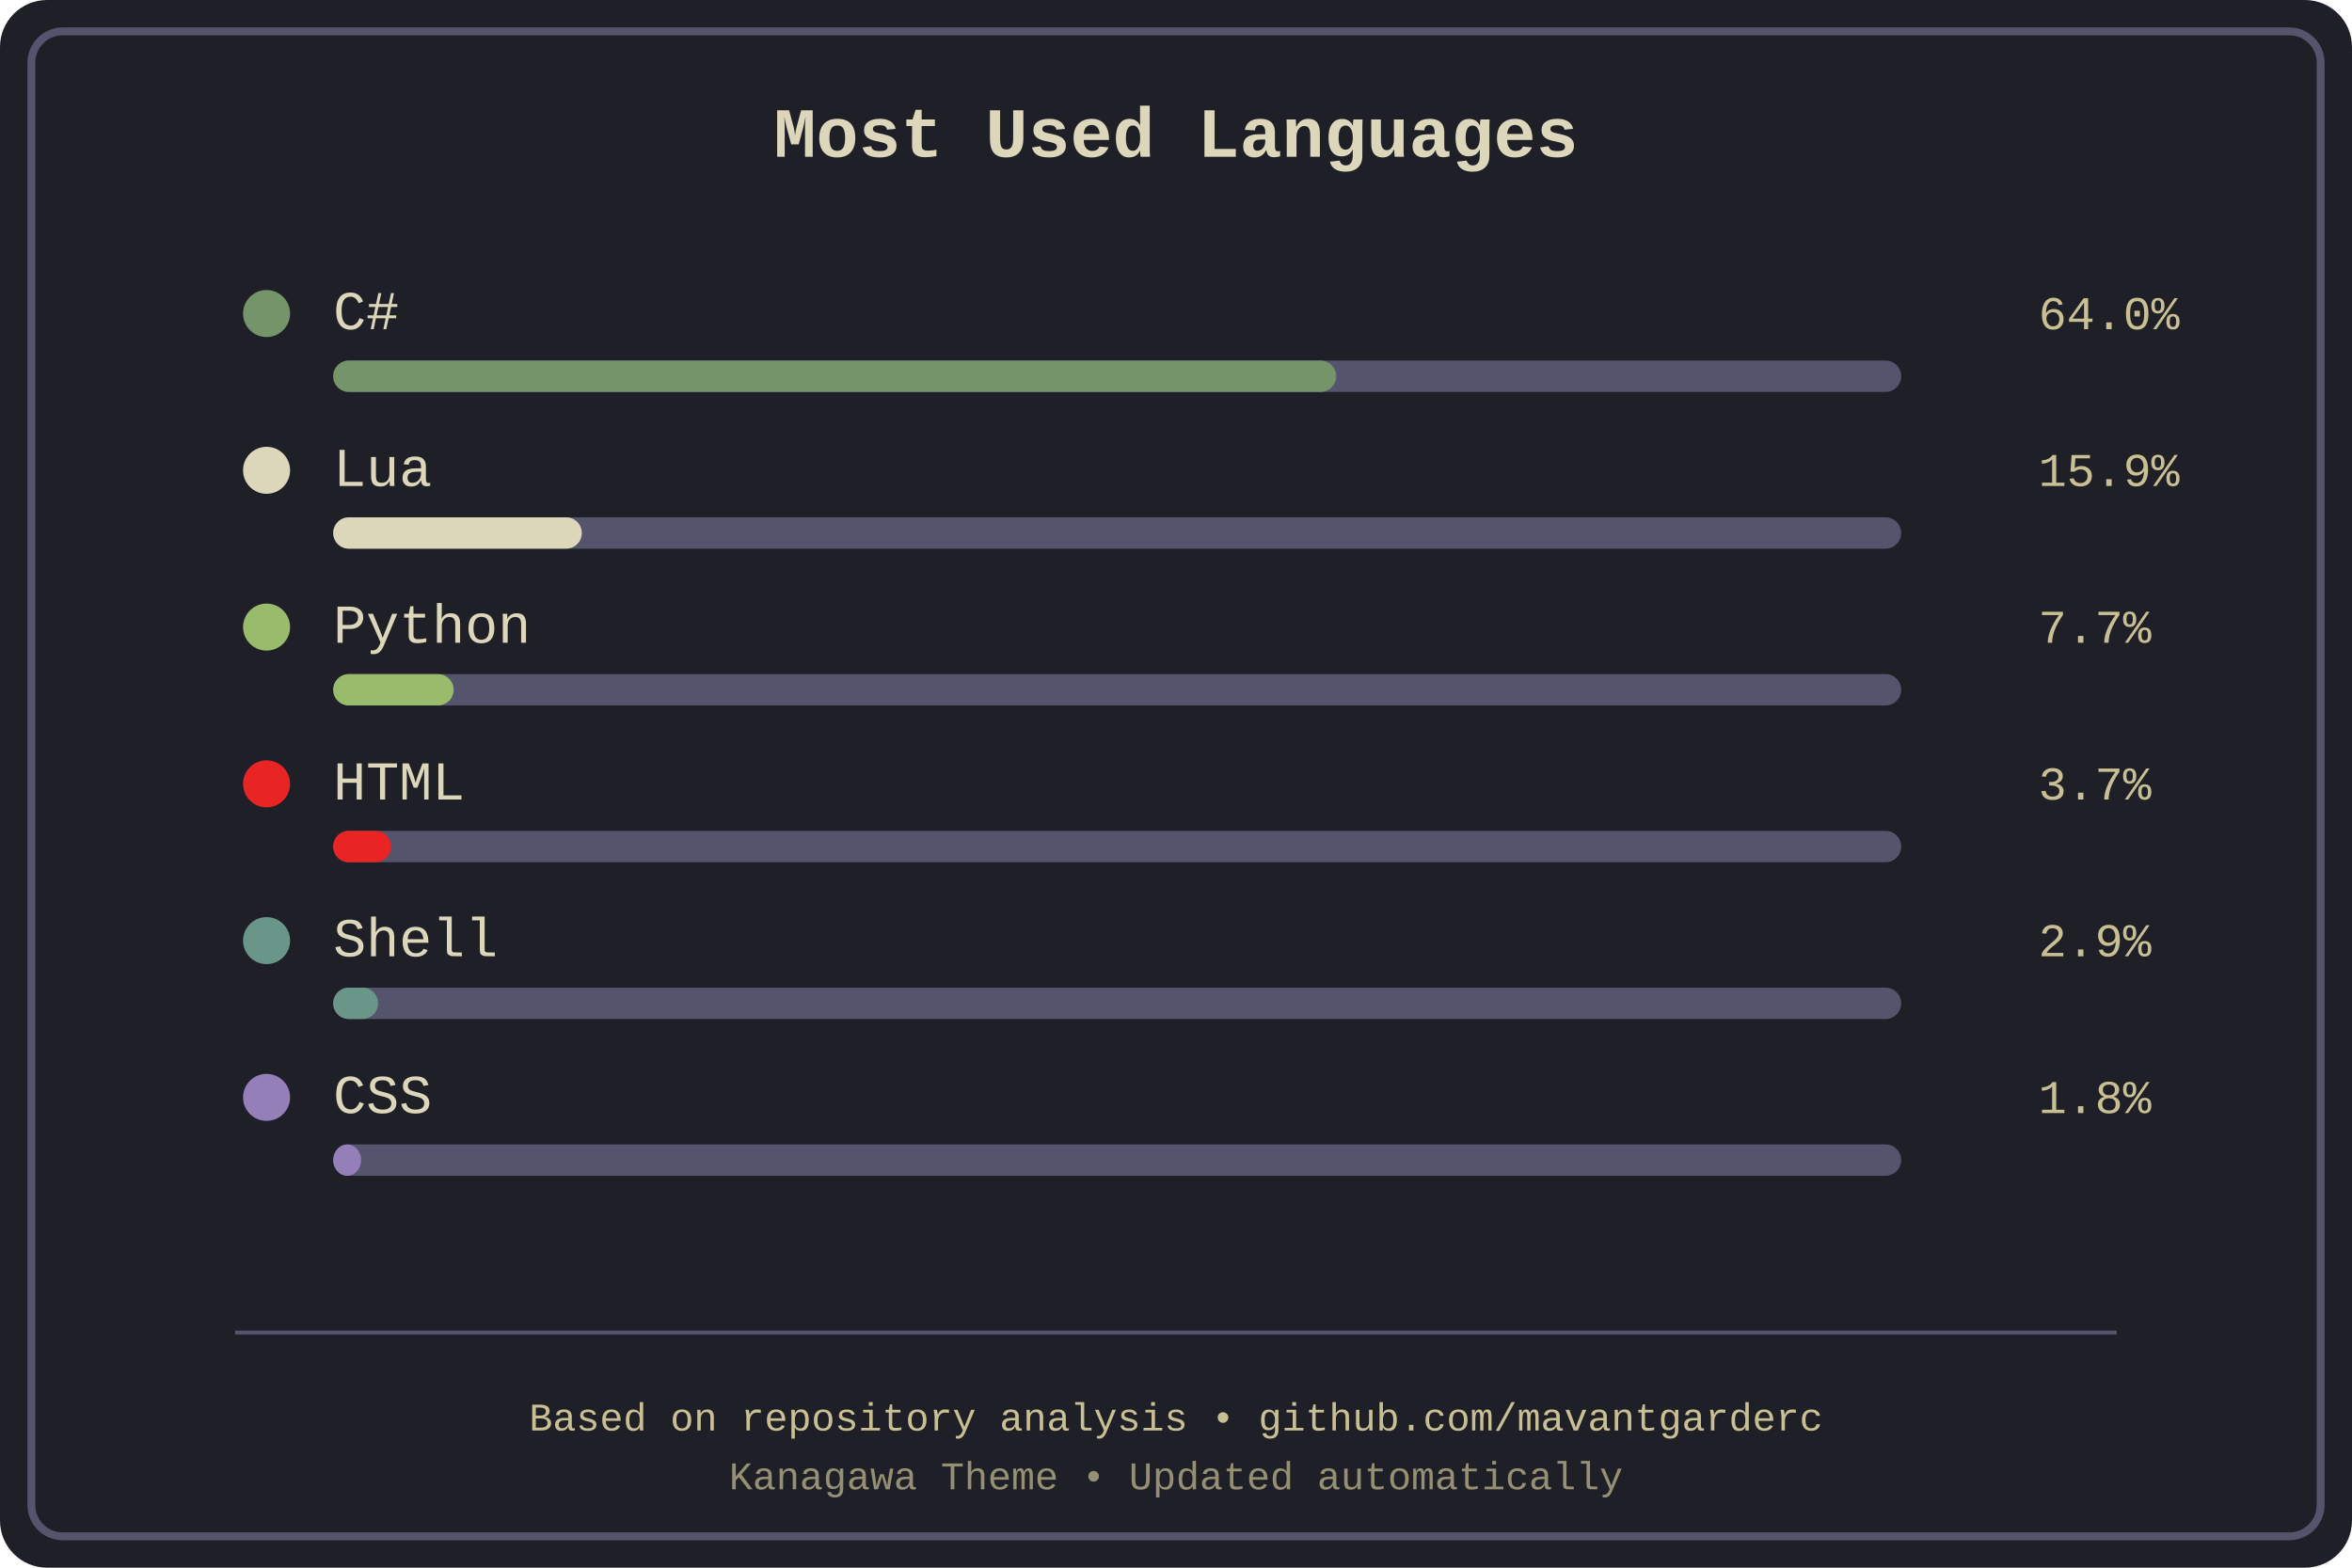
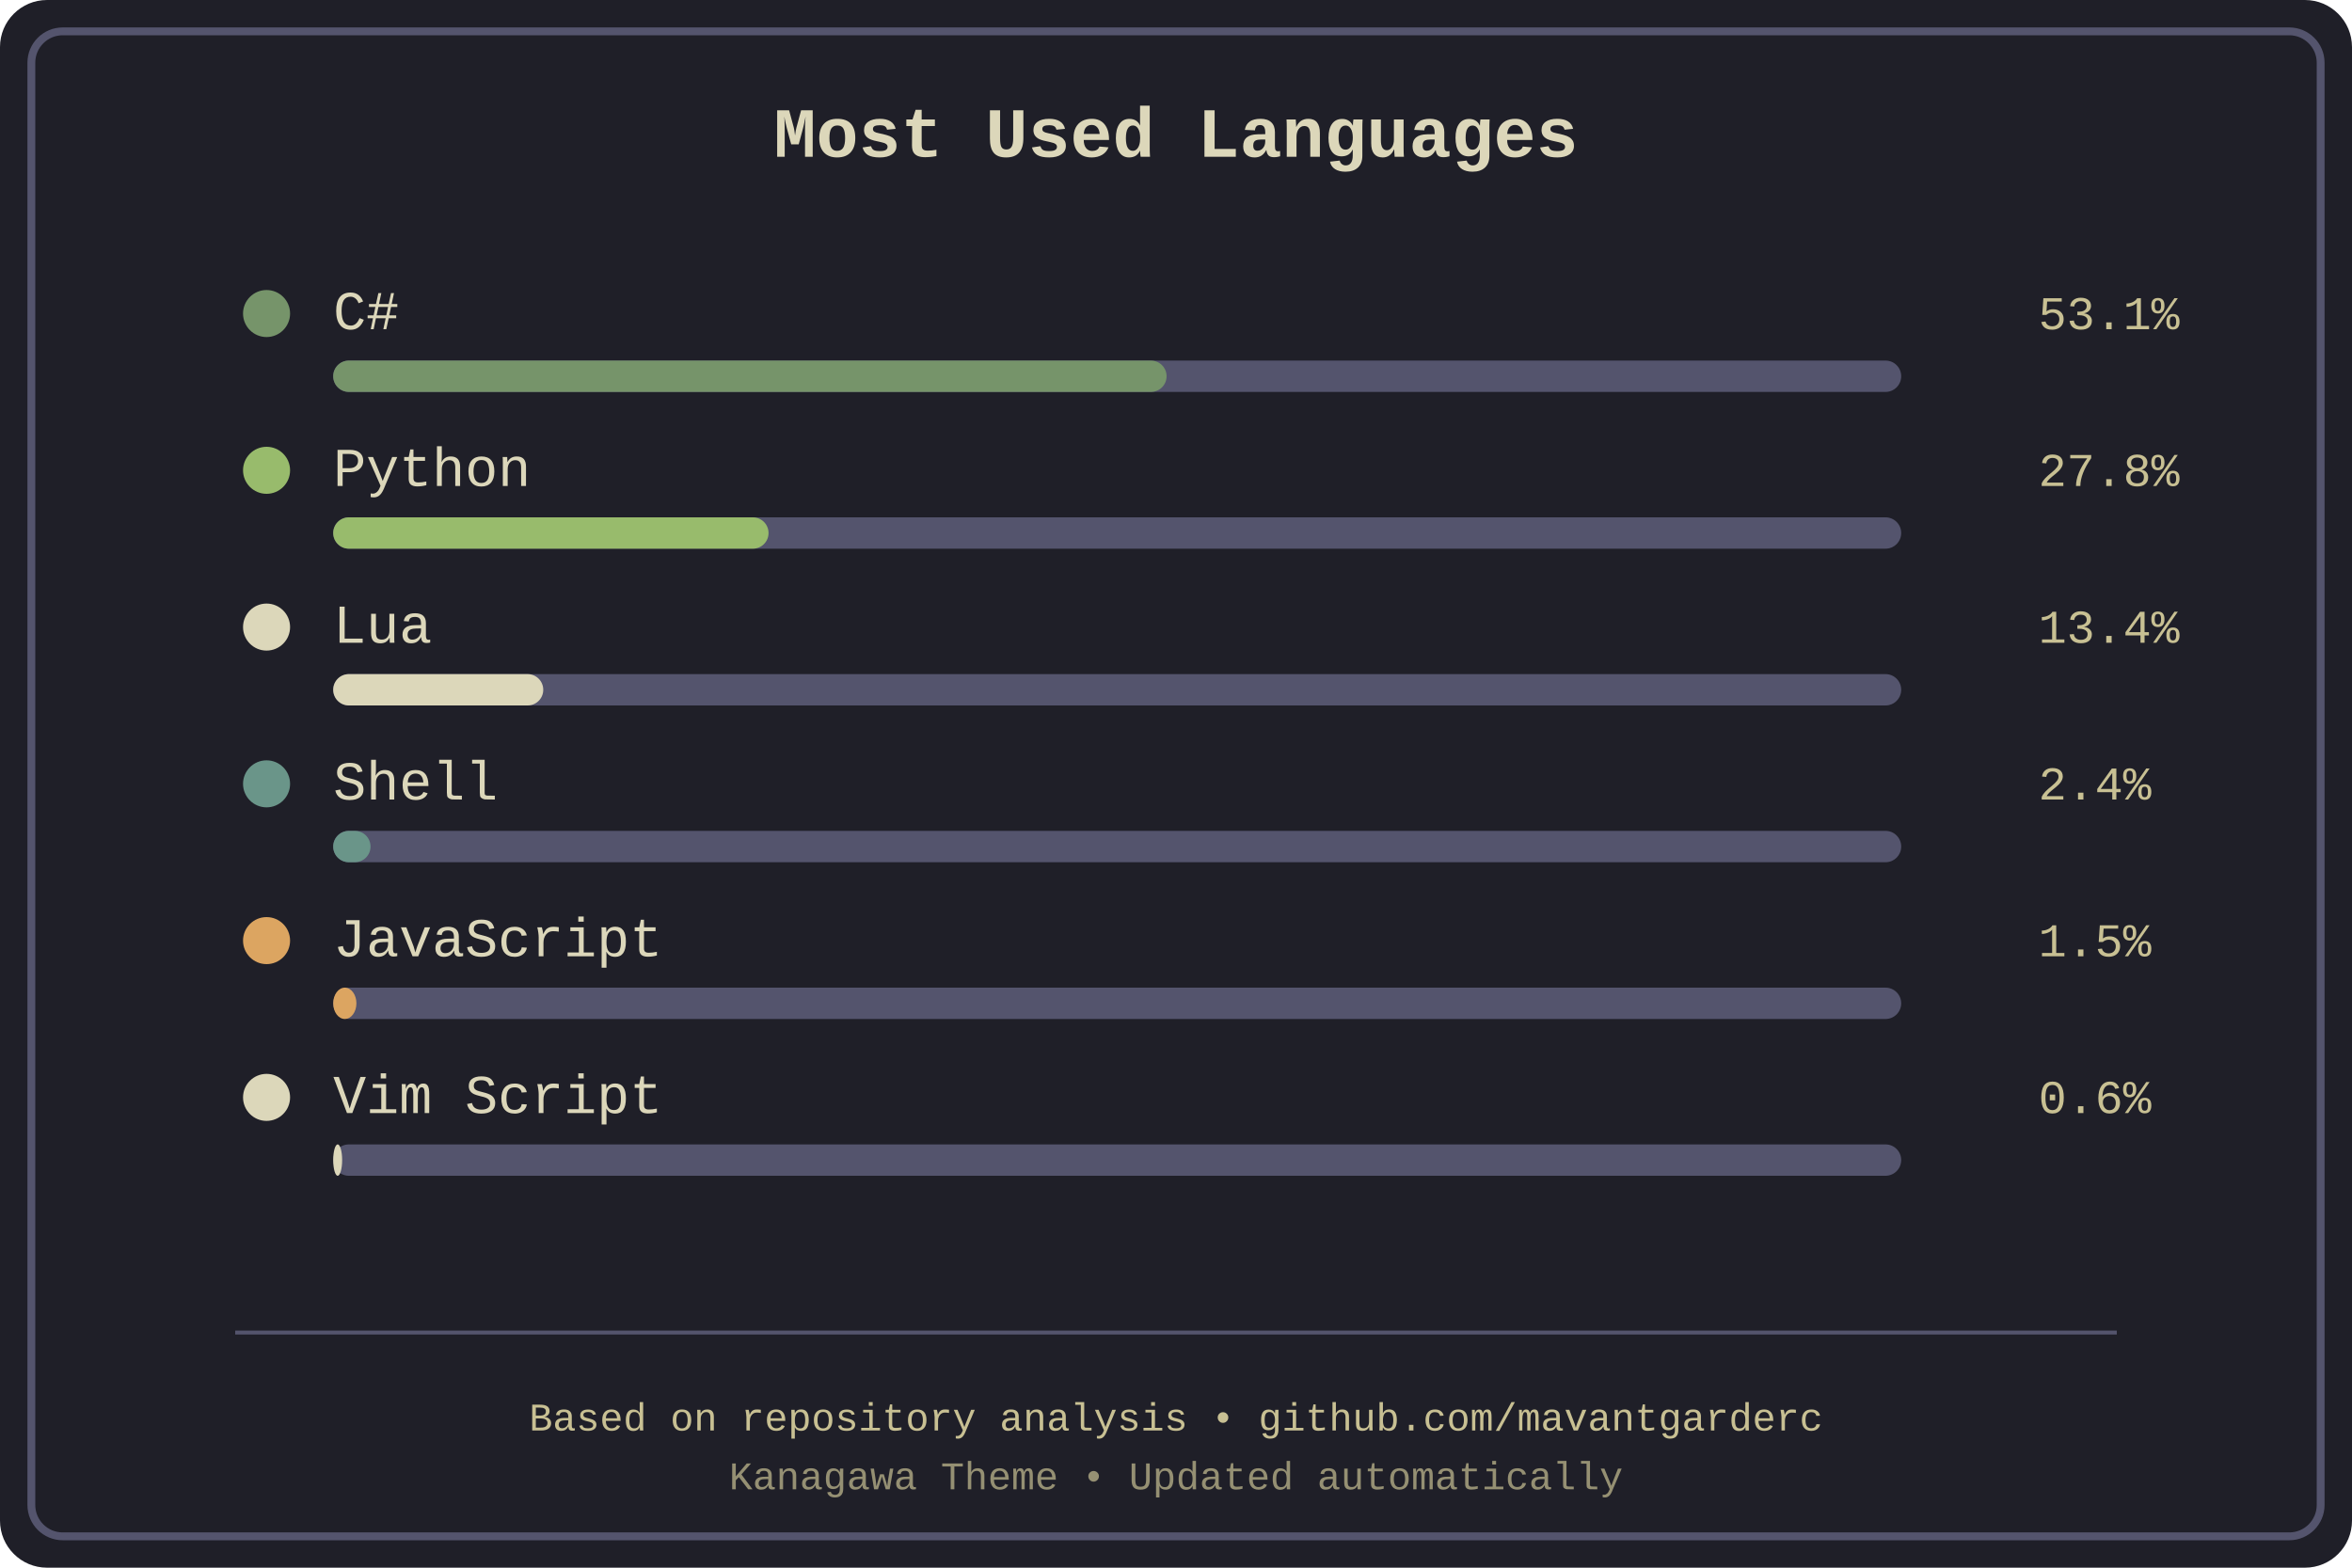
<svg xmlns="http://www.w3.org/2000/svg" width="600" height="400" viewBox="0 0 600 400">
  <defs>
    <style>
.bg-primary { fill: #1f1f28; }
.bg-secondary { fill: #2a2a37; }
.fg-primary { fill: #dcd7ba; }
.fg-secondary { fill: #c8c093; }
.border { stroke: #54546d; }
.font-title { font-family: 'Courier New', monospace; font-size: 18px; font-weight: bold; }
.font-lang { font-family: 'Courier New', monospace; font-size: 14px; }
.font-percent { font-family: 'Courier New', monospace; font-size: 12px; }
.font-footer { font-family: 'Courier New', monospace; font-size: 10px; }
.csharp { fill: #76946a; }
+ .python { fill: #98bb6c; }
.lua { fill: #dcd7ba; }
- .python { fill: #98bb6c; }
- .html { fill: #e82424; }
.shell { fill: #6a9589; }
- .css { fill: #957fb8; }
+ .javascript { fill: #dca561; }
+ .vimscript { fill: #dcd7ba; }
</style>
  </defs>
  <rect width="600" height="400" fill="#1f1f28" rx="12" />
  <rect x="8" y="8" width="584" height="384" fill="none" stroke="#54546d" stroke-width="2" rx="8" />
  <text x="300" y="40" text-anchor="middle" fill="#dcd7ba" class="font-title">Most Used Languages</text>
  <g transform="translate(60, 80)">
    <circle cx="8" cy="0" r="6" class="csharp" />
    <text x="25" y="4" class="fg-primary font-lang">C#</text>
-     <text x="460" y="4" class="fg-secondary font-percent">64.0%</text>
+     <text x="460" y="4" class="fg-secondary font-percent">53.1%</text>
    <rect x="25" y="12" width="400" height="8" fill="#54546d" rx="4" />
-     <rect x="25" y="12" width="255.867" height="8" class="csharp" rx="4">
-       <animate attributeName="width" from="0" to="255.867" dur="1.5s" begin="0.2s" fill="freeze" />
+     <rect x="25" y="12" width="212.598" height="8" class="csharp" rx="4">
+       <animate attributeName="width" from="0" to="212.598" dur="1.5s" begin="0.2s" fill="freeze" />
    </rect>
  </g>
  <g transform="translate(60, 120)">
-     <circle cx="8" cy="0" r="6" class="lua" />
-     <text x="25" y="4" class="fg-primary font-lang">Lua</text>
-     <text x="460" y="4" class="fg-secondary font-percent">15.9%</text>
+     <circle cx="8" cy="0" r="6" class="python" />
+     <text x="25" y="4" class="fg-primary font-lang">Python</text>
+     <text x="460" y="4" class="fg-secondary font-percent">27.8%</text>
    <rect x="25" y="12" width="400" height="8" fill="#54546d" rx="4" />
-     <rect x="25" y="12" width="63.428" height="8" class="lua" rx="4">
-       <animate attributeName="width" from="0" to="63.428" dur="1.5s" begin="0.3s" fill="freeze" />
+     <rect x="25" y="12" width="111.058" height="8" class="python" rx="4">
+       <animate attributeName="width" from="0" to="111.058" dur="1.5s" begin="0.3s" fill="freeze" />
    </rect>
  </g>
  <g transform="translate(60, 160)">
-     <circle cx="8" cy="0" r="6" class="python" />
-     <text x="25" y="4" class="fg-primary font-lang">Python</text>
-     <text x="460" y="4" class="fg-secondary font-percent">7.7%</text>
+     <circle cx="8" cy="0" r="6" class="lua" />
+     <text x="25" y="4" class="fg-primary font-lang">Lua</text>
+     <text x="460" y="4" class="fg-secondary font-percent">13.4%</text>
    <rect x="25" y="12" width="400" height="8" fill="#54546d" rx="4" />
-     <rect x="25" y="12" width="30.725" height="8" class="python" rx="4">
-       <animate attributeName="width" from="0" to="30.725" dur="1.5s" begin="0.4s" fill="freeze" />
+     <rect x="25" y="12" width="53.585" height="8" class="lua" rx="4">
+       <animate attributeName="width" from="0" to="53.585" dur="1.5s" begin="0.4s" fill="freeze" />
    </rect>
  </g>
  <g transform="translate(60, 200)">
-     <circle cx="8" cy="0" r="6" class="html" />
-     <text x="25" y="4" class="fg-primary font-lang">HTML</text>
-     <text x="460" y="4" class="fg-secondary font-percent">3.7%</text>
+     <circle cx="8" cy="0" r="6" class="shell" />
+     <text x="25" y="4" class="fg-primary font-lang">Shell</text>
+     <text x="460" y="4" class="fg-secondary font-percent">2.4%</text>
    <rect x="25" y="12" width="400" height="8" fill="#54546d" rx="4" />
-     <rect x="25" y="12" width="14.757" height="8" class="html" rx="4">
-       <animate attributeName="width" from="0" to="14.757" dur="1.5s" begin="0.5s" fill="freeze" />
+     <rect x="25" y="12" width="9.522" height="8" class="shell" rx="4">
+       <animate attributeName="width" from="0" to="9.522" dur="1.5s" begin="0.5s" fill="freeze" />
    </rect>
  </g>
  <g transform="translate(60, 240)">
-     <circle cx="8" cy="0" r="6" class="shell" />
-     <text x="25" y="4" class="fg-primary font-lang">Shell</text>
-     <text x="460" y="4" class="fg-secondary font-percent">2.9%</text>
+     <circle cx="8" cy="0" r="6" class="javascript" />
+     <text x="25" y="4" class="fg-primary font-lang">JavaScript</text>
+     <text x="460" y="4" class="fg-secondary font-percent">1.5%</text>
    <rect x="25" y="12" width="400" height="8" fill="#54546d" rx="4" />
-     <rect x="25" y="12" width="11.452" height="8" class="shell" rx="4">
-       <animate attributeName="width" from="0" to="11.452" dur="1.5s" begin="0.6s" fill="freeze" />
+     <rect x="25" y="12" width="5.923" height="8" class="javascript" rx="4">
+       <animate attributeName="width" from="0" to="5.923" dur="1.5s" begin="0.6s" fill="freeze" />
    </rect>
  </g>
  <g transform="translate(60, 280)">
-     <circle cx="8" cy="0" r="6" class="css" />
-     <text x="25" y="4" class="fg-primary font-lang">CSS</text>
-     <text x="460" y="4" class="fg-secondary font-percent">1.8%</text>
+     <circle cx="8" cy="0" r="6" class="vimscript" />
+     <text x="25" y="4" class="fg-primary font-lang">Vim Script</text>
+     <text x="460" y="4" class="fg-secondary font-percent">0.6%</text>
    <rect x="25" y="12" width="400" height="8" fill="#54546d" rx="4" />
-     <rect x="25" y="12" width="7.129" height="8" class="css" rx="4">
-       <animate attributeName="width" from="0" to="7.129" dur="1.5s" begin="0.7s" fill="freeze" />
+     <rect x="25" y="12" width="2.284" height="8" class="vimscript" rx="4">
+       <animate attributeName="width" from="0" to="2.284" dur="1.5s" begin="0.7s" fill="freeze" />
    </rect>
  </g>
  <line x1="60" y1="340" x2="540" y2="340" stroke="#54546d" stroke-width="1" />
  <text x="300" y="365" text-anchor="middle" class="fg-secondary font-footer">Based on repository analysis • github.com/mavantgarderc</text>
  <text x="300" y="380" text-anchor="middle" class="fg-secondary font-footer" opacity="0.7">Kanagawa Theme • Updated automatically</text>
</svg>
